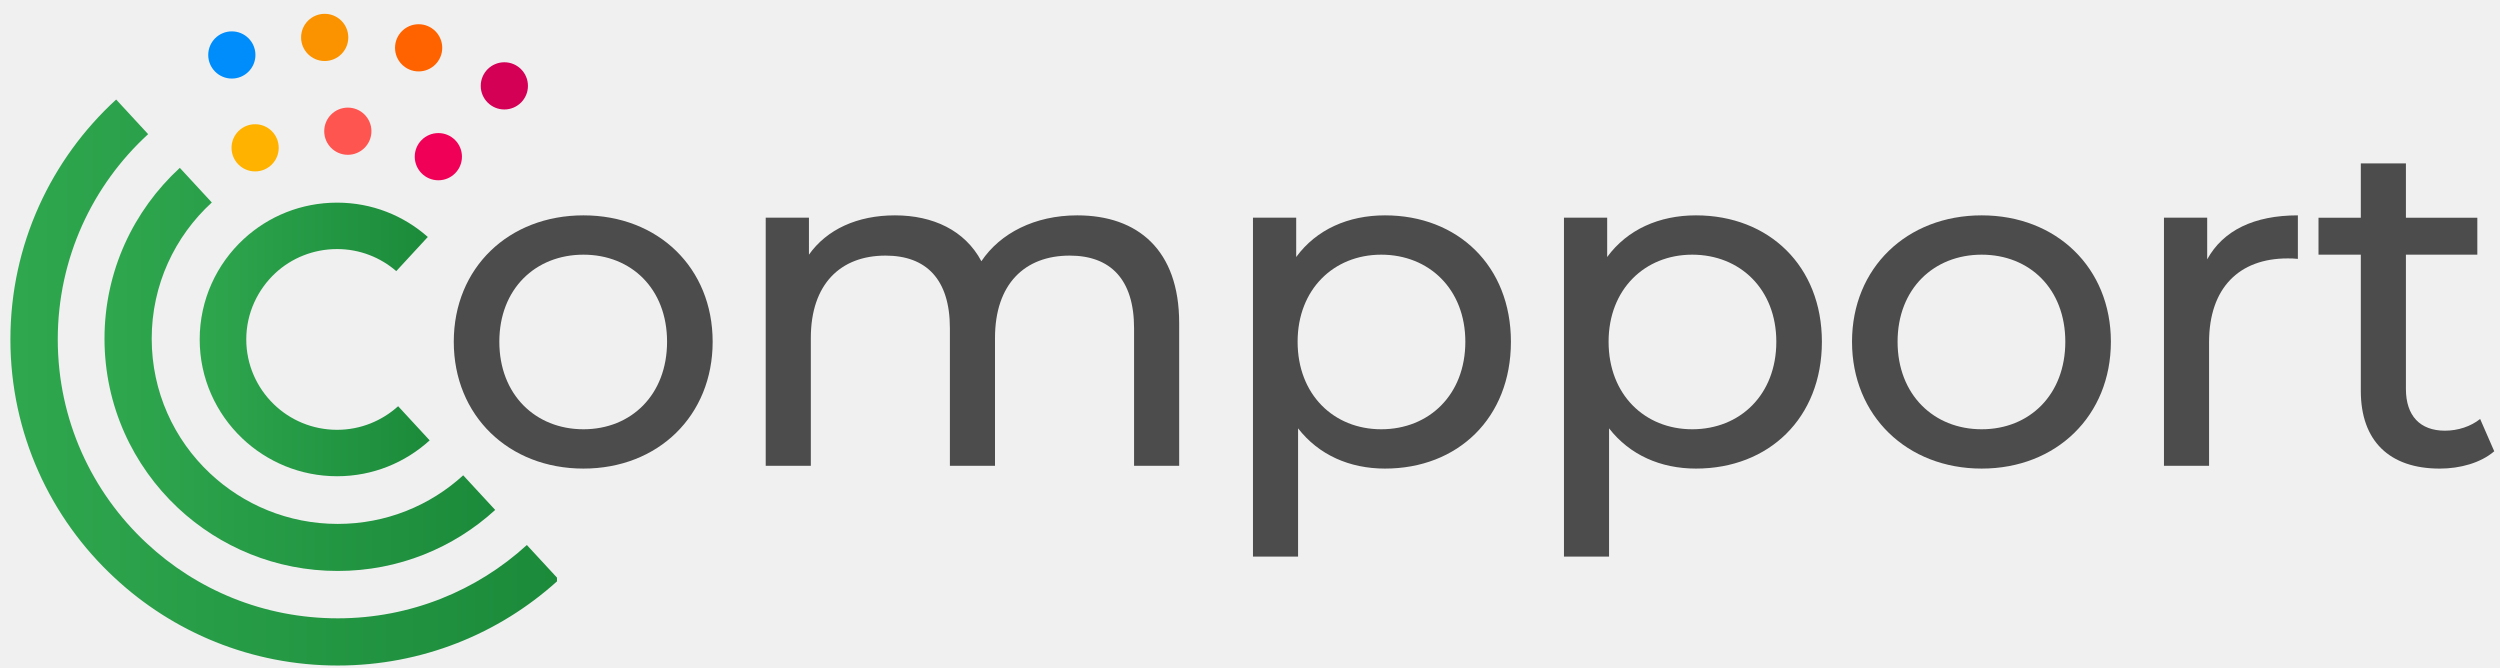
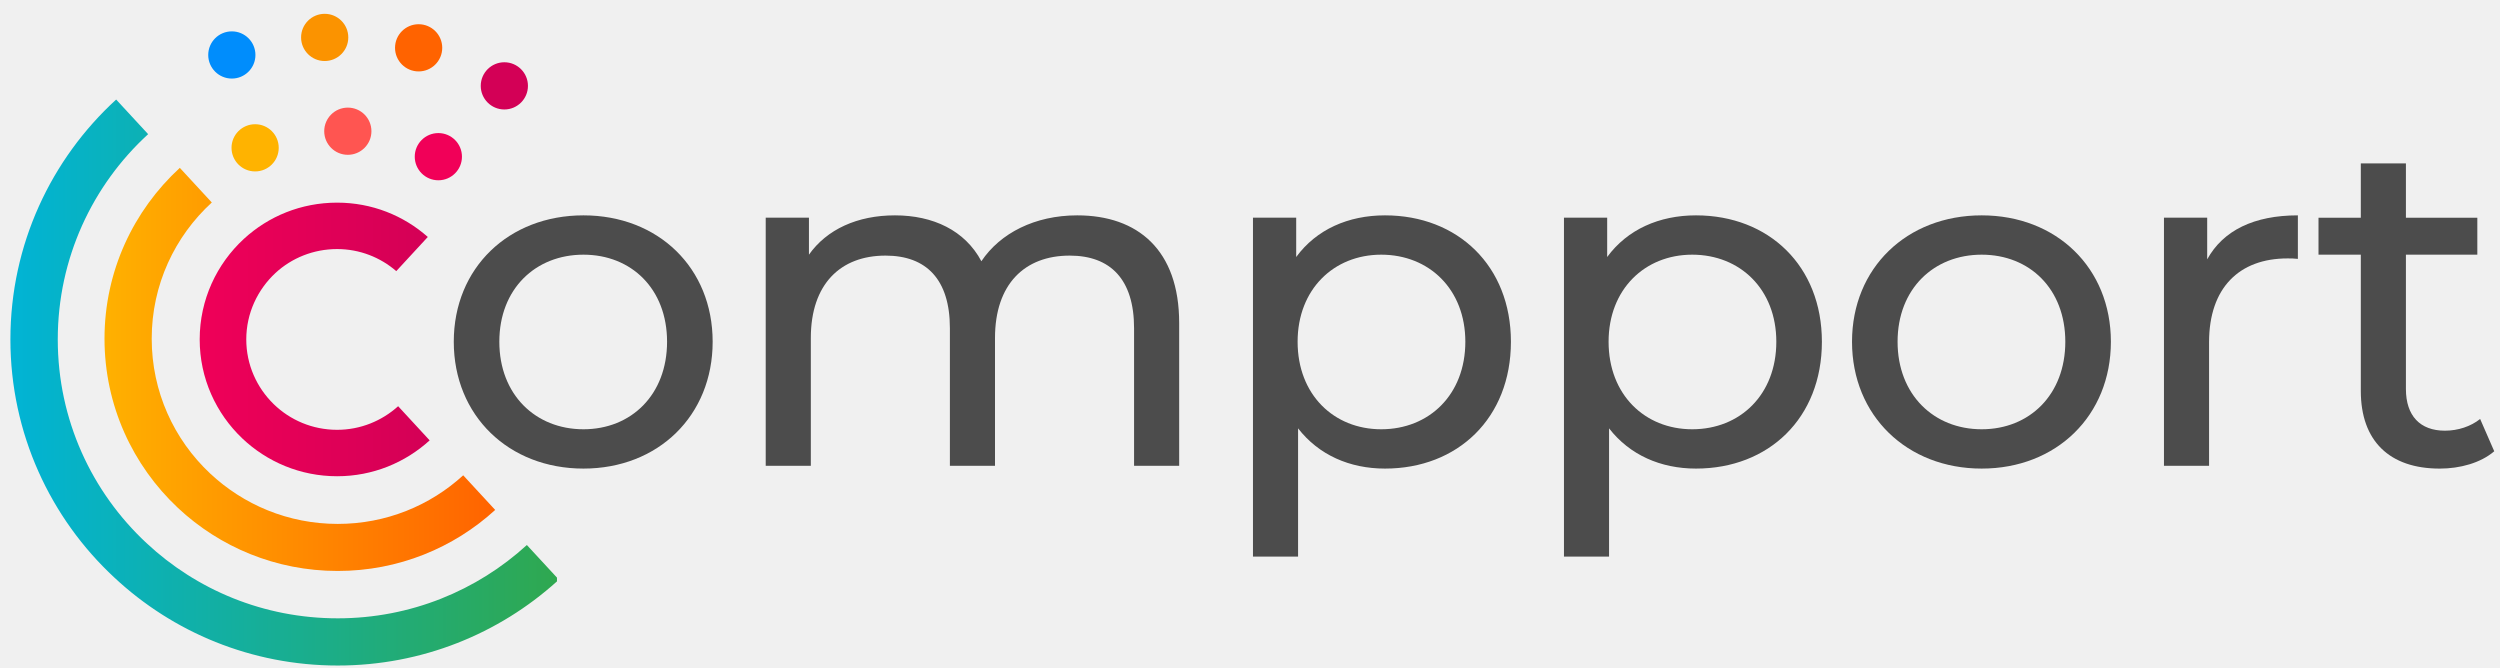
<svg xmlns="http://www.w3.org/2000/svg" width="161" height="43" viewBox="0 0 161 43" fill="none">
  <g clip-path="url(#clip0)">
    <path d="M29.223 22.008C29.223 17.245 32.763 13.869 37.574 13.869C42.385 13.869 45.895 17.245 45.895 22.008C45.895 26.771 42.385 30.177 37.574 30.177C32.763 30.177 29.223 26.771 29.223 22.008ZM42.959 22.008C42.959 18.602 40.66 16.401 37.574 16.401C34.487 16.401 32.157 18.602 32.157 22.008C32.157 25.414 34.487 27.645 37.574 27.645C40.66 27.645 42.959 25.414 42.959 22.008Z" fill="#4C4C4C" />
    <path d="M75.939 20.802V29.997H73.034V21.134C73.034 17.998 71.521 16.461 68.889 16.461C65.984 16.461 64.078 18.3 64.078 21.767V29.997H61.173V21.134C61.173 17.998 59.66 16.461 57.028 16.461C54.123 16.461 52.217 18.3 52.217 21.767V29.997H49.312V14.019H52.096V16.401C53.246 14.773 55.212 13.869 57.633 13.869C60.084 13.869 62.142 14.833 63.201 16.823C64.411 15.014 66.65 13.869 69.373 13.869C73.276 13.869 75.939 16.099 75.939 20.802Z" fill="#4C4C4C" />
    <path d="M97.303 22.008C97.303 26.922 93.883 30.177 89.194 30.177C86.924 30.177 84.927 29.303 83.596 27.585V35.845H80.691V14.019H83.475V16.552C84.776 14.773 86.834 13.869 89.194 13.869C93.883 13.869 97.303 17.124 97.303 22.008ZM94.368 22.008C94.368 18.631 92.038 16.401 88.951 16.401C85.896 16.401 83.566 18.631 83.566 22.008C83.566 25.414 85.896 27.645 88.951 27.645C92.038 27.645 94.368 25.414 94.368 22.008Z" fill="#4C4C4C" />
    <path d="M117.33 22.008C117.33 26.922 113.911 30.177 109.221 30.177C106.952 30.177 104.955 29.303 103.623 27.585V35.845H100.719V14.019H103.502V16.552C104.804 14.773 106.861 13.869 109.221 13.869C113.911 13.869 117.33 17.124 117.33 22.008ZM114.395 22.008C114.395 18.631 112.065 16.401 108.979 16.401C105.923 16.401 103.593 18.631 103.593 22.008C103.593 25.414 105.923 27.645 108.979 27.645C112.065 27.645 114.395 25.414 114.395 22.008Z" fill="#4C4C4C" />
    <path d="M119.27 22.008C119.27 17.245 122.81 13.869 127.62 13.869C132.431 13.869 135.941 17.245 135.941 22.008C135.941 26.771 132.431 30.177 127.62 30.177C122.81 30.177 119.27 26.771 119.27 22.008ZM133.006 22.008C133.006 18.602 130.707 16.401 127.62 16.401C124.534 16.401 122.204 18.602 122.204 22.008C122.204 25.414 124.534 27.645 127.62 27.645C130.707 27.645 133.006 25.414 133.006 22.008Z" fill="#4C4C4C" />
    <path d="M147.983 13.869V16.672C147.74 16.642 147.529 16.642 147.317 16.642C144.201 16.642 142.264 18.541 142.264 22.038V29.997H139.359V14.019H142.143V16.702C143.172 14.833 145.169 13.869 147.983 13.869Z" fill="#4C4C4C" />
    <path d="M160.629 29.062C159.751 29.816 158.42 30.178 157.119 30.178C153.882 30.178 152.036 28.399 152.036 25.174V16.401H149.312V14.02H152.036V10.523H154.941V14.02H159.54V16.401H154.941V25.053C154.941 26.771 155.848 27.736 157.452 27.736C158.299 27.736 159.116 27.464 159.721 26.982L160.629 29.062Z" fill="#4C4C4C" />
    <circle cx="14.93" cy="3.54" r="1.52" fill="#008DFC" />
    <circle cx="32.48" cy="5.53" r="1.52" fill="#D30056" />
    <circle cx="26.96" cy="3.08" r="1.52" fill="#FF6300" />
    <circle cx="20.91" cy="2.41" r="1.52" fill="#FB9300" />
    <circle cx="28.23" cy="10.09" r="1.52" fill="#F10058" />
    <circle cx="16.43" cy="9.52" r="1.52" fill="#FFB300" />
    <circle cx="22.4" cy="8.45" r="1.52" fill="#FF5551" />
    <path d="M35.87 37.2V37.44C32.13 40.81 27.18 42.86 21.75 42.86C16.19 42.86 11.13 40.71 7.37 37.2C3.25 33.38 0.67 27.91 0.67 21.86C0.67 15.74 3.3 10.24 7.48 6.41L9.54 8.64C5.96 11.92 3.72 16.63 3.72 21.86C3.72 27.03 5.91 31.69 9.43 34.97C12.65 37.98 16.98 39.82 21.75 39.82C26.44 39.82 30.72 38.03 33.93 35.1L35.87 37.2Z" fill="url(#grad1)" />
    <path d="M31.89 32.84C29.22 35.28 25.66 36.77 21.75 36.77C17.77 36.77 14.15 35.23 11.46 32.71C8.55 29.98 6.73 26.11 6.73 21.81C6.73 17.46 8.6 13.55 11.58 10.81L13.64 13.04C11.26 15.22 9.77 18.34 9.77 21.81C9.77 25.23 11.21 28.31 13.52 30.48C15.67 32.5 18.56 33.74 21.75 33.74C24.86 33.74 27.7 32.56 29.83 30.61L31.89 32.84Z" fill="url(#grad2)" />
    <path d="M27.67 28.36C26.1 29.79 24.01 30.67 21.71 30.67C19.34 30.67 17.19 29.74 15.6 28.23C13.91 26.62 12.86 24.36 12.86 21.86C12.86 19.3 13.96 16.99 15.71 15.38C17.29 13.93 19.39 13.05 21.71 13.05C23.95 13.05 25.99 13.88 27.55 15.26L25.52 17.46C24.5 16.58 23.17 16.04 21.71 16.04C20.18 16.04 18.78 16.62 17.74 17.58C16.59 18.65 15.86 20.17 15.86 21.86C15.86 23.49 16.54 24.97 17.63 26.03C18.68 27.05 20.12 27.68 21.71 27.68C23.22 27.68 24.6 27.1 25.64 26.16L27.67 28.36Z" fill="url(#grad3)" />
  </g>
  <defs>
    <linearGradient id="grad1" x1="0" y1="21" x2="36" y2="21" gradientUnits="userSpaceOnUse">
-       <stop stop-color="#2FA84F" />
-       <stop offset="1" stop-color="#1B8A3A" />
+       <stop stop-color="#00B4D8" />
+       <stop offset="1" stop-color="#2FA84F" />
    </linearGradient>
    <linearGradient id="grad2" x1="6" y1="21" x2="32" y2="21" gradientUnits="userSpaceOnUse">
-       <stop stop-color="#2FA84F" />
-       <stop offset="1" stop-color="#1B8A3A" />
+       <stop stop-color="#FFB300" />
+       <stop offset="1" stop-color="#FF6300" />
    </linearGradient>
    <linearGradient id="grad3" x1="12" y1="21" x2="28" y2="21" gradientUnits="userSpaceOnUse">
-       <stop stop-color="#2FA84F" />
-       <stop offset="1" stop-color="#1B8A3A" />
+       <stop stop-color="#F10058" />
+       <stop offset="1" stop-color="#D30056" />
    </linearGradient>
    <clipPath id="clip0">
      <rect width="160" height="42" fill="white" transform="translate(0.63 0.86)" />
    </clipPath>
  </defs>
</svg>
